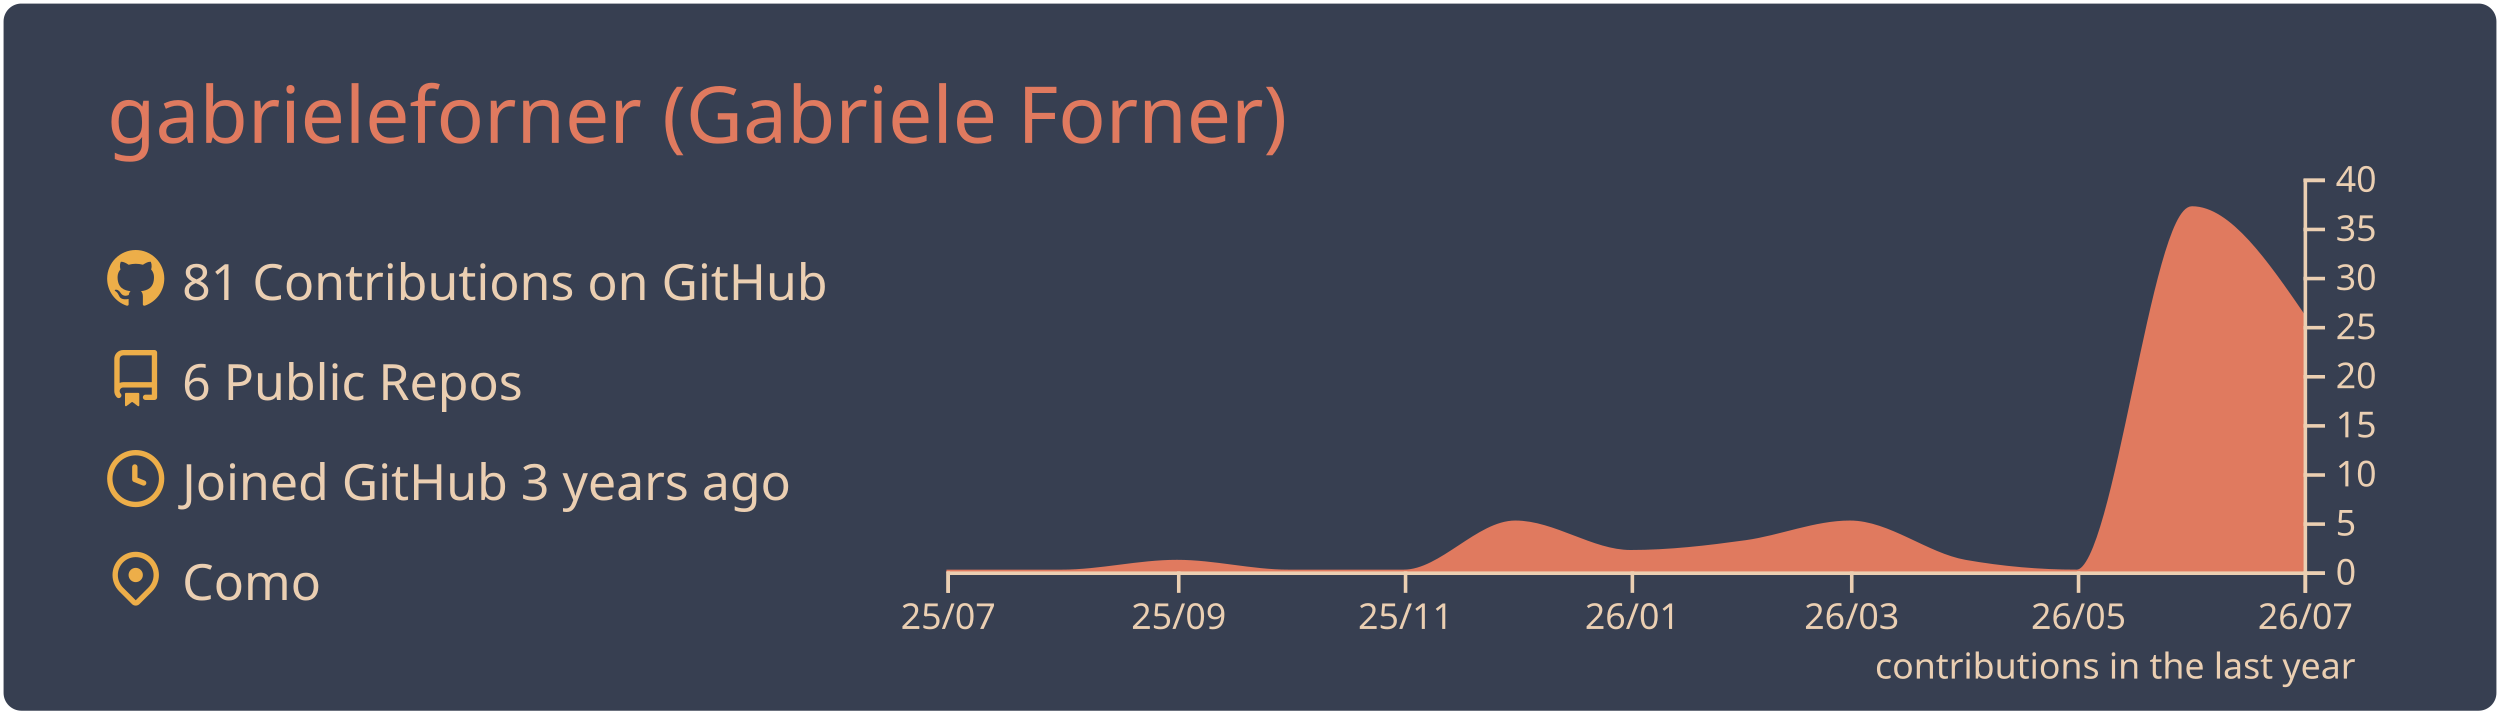
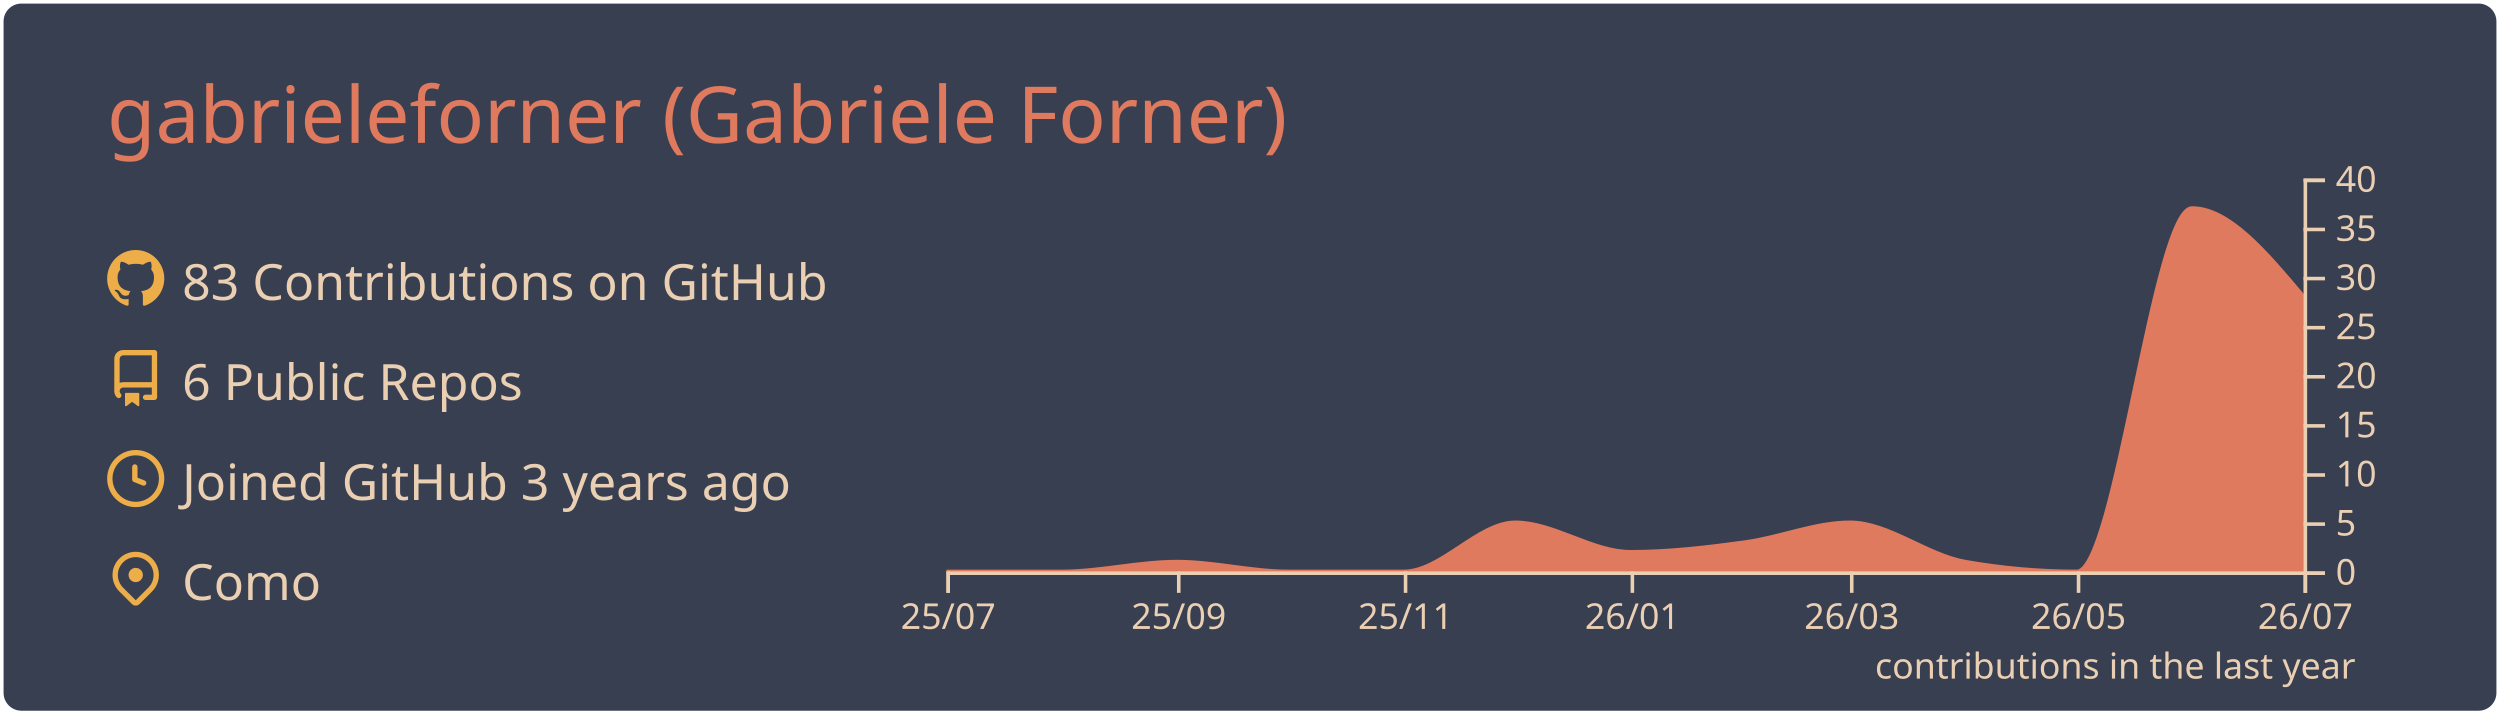
<svg xmlns="http://www.w3.org/2000/svg" width="700" height="200" viewBox="0 0 700 200">
  <style>* {
          font-family: 'Segoe UI', Ubuntu, "Helvetica Neue", Sans-Serif
        }</style>
  <rect x="1" y="1" rx="5" ry="5" height="99%" width="99.714%" stroke="#000000" stroke-width="1" fill="#373f51" stroke-opacity="0" />
  <text x="30" y="40" style="font-size: 22px; fill: #e07a5f;">gabrieleforner (Gabriele Forner)</text>
  <g transform="translate(0,40)">
    <g transform="translate(30,30)">
      <g transform="translate(0,0)" width="14" height="14" fill="#edae49">
        <path fill-rule="evenodd" d="M8 0C3.58 0 0 3.58 0 8c0 3.54 2.29 6.53 5.47 7.59.4.07.55-.17.55-.38 0-.19-.01-.82-.01-1.49-2.01.37-2.53-.49-2.69-.94-.09-.23-.48-.94-.82-1.13-.28-.15-.68-.52-.01-.53.63-.01 1.08.58 1.23.82.72 1.21 1.87.87 2.33.66.07-.52.28-.87.51-1.07-1.78-.2-3.64-.89-3.64-3.95 0-.87.31-1.59.82-2.15-.08-.2-.36-1.02.08-2.12 0 0 .67-.21 2.2.82.64-.18 1.32-.27 2-.27.68 0 1.36.09 2 .27 1.53-1.04 2.2-.82 2.2-.82.44 1.1.16 1.92.08 2.12.51.56.82 1.27.82 2.15 0 3.07-1.87 3.75-3.65 3.95.29.25.54.73.54 1.48 0 1.07-.01 1.93-.01 2.2 0 .21.15.46.55.38A8.013 8.013 0 0016 8c0-4.42-3.58-8-8-8z" />
      </g>
      <g transform="translate(0,28)" width="14" height="14" fill="#edae49">
        <path fill-rule="evenodd" d="M2 2.5A2.5 2.5 0 014.5 0h8.75a.75.75 0 01.75.75v12.5a.75.75 0 01-.75.75h-2.5a.75.75 0 110-1.5h1.75v-2h-8a1 1 0 00-.714 1.7.75.75 0 01-1.072 1.05A2.495 2.495 0 012 11.5v-9zm10.5-1V9h-8c-.356 0-.694.074-1 .208V2.5a1 1 0 011-1h8zM5 12.25v3.25a.25.25 0 00.4.2l1.45-1.087a.25.25 0 01.3 0L8.6 15.7a.25.25 0 00.4-.2v-3.25a.25.25 0 00-.25-.25h-3.5a.25.25 0 00-.25.25z" />
      </g>
      <g transform="translate(0,56)" width="14" height="14" fill="#edae49">
        <path fill-rule="evenodd" d="M1.5 8a6.5 6.5 0 1113 0 6.5 6.5 0 01-13 0zM8 0a8 8 0 100 16A8 8 0 008 0zm.5 4.75a.75.75 0 00-1.5 0v3.5a.75.75 0 00.471.696l2.5 1a.75.75 0 00.557-1.392L8.5 7.742V4.75z" />
      </g>
      <g transform="translate(0,84)" width="14" height="14" fill="#edae49">
        <path fill-rule="evenodd" d="M11.536 3.464a5 5 0 010 7.072L8 14.07l-3.536-3.535a5 5 0 117.072-7.072v.001zm1.06 8.132a6.5 6.5 0 10-9.192 0l3.535 3.536a1.5 1.5 0 002.122 0l3.535-3.536zM8 9a2 2 0 100-4 2 2 0 000 4z" />
      </g>
-       <text x="21" y="14" style="fill: #ebcfb2; font-size: 14px;">81 Contributions on GitHub</text>
+       <text x="21" y="14" style="fill: #ebcfb2; font-size: 14px;">83 Contributions on GitHub</text>
      <text x="21" y="42" style="fill: #ebcfb2; font-size: 14px;">6 Public Repos</text>
      <text x="21" y="70" style="fill: #ebcfb2; font-size: 14px;">Joined GitHub 3 years ago</text>
      <text x="21" y="98" style="fill: #ebcfb2; font-size: 14px;">Como</text>
    </g>
    <g color="#e07a5f" transform="translate(295,10)">
-       <path transform="translate(-30,0)" stroke="#e07a5f" fill="#e07a5f" opacity="1" d="M0,110C10.758,110,21.516,110,32.274,110C43.032,110,53.79,107.25,64.548,107.25C74.959,107.25,85.37,110,95.781,110C106.539,110,117.297,110,128.055,110C138.466,110,148.877,96.25,159.288,96.25C170.046,96.25,180.804,104.5,191.562,104.5C202.32,104.5,213.078,103.252,223.836,101.75C233.553,100.394,243.269,96.25,252.986,96.25C263.744,96.25,274.502,105.356,285.26,107.25C295.671,109.083,306.082,110,316.493,110C327.251,110,338.009,8.25,348.767,8.25C359.178,8.25,369.589,23.375,380,38.5L380,110C369.589,110,359.178,110,348.767,110C338.009,110,327.251,110,316.493,110C306.082,110,295.671,110,285.26,110C274.502,110,263.744,110,252.986,110C243.269,110,233.553,110,223.836,110C213.078,110,202.32,110,191.562,110C180.804,110,170.046,110,159.288,110C148.877,110,138.466,110,128.055,110C117.297,110,106.539,110,95.781,110C85.37,110,74.959,110,64.548,110C53.79,110,43.032,110,32.274,110C21.516,110,10.758,110,0,110Z" />
+       <path transform="translate(-30,0)" stroke="#e07a5f" fill="#e07a5f" opacity="1" d="M0,110C10.758,110,21.516,110,32.274,110C43.032,110,53.79,107.25,64.548,107.25C74.959,107.25,85.37,110,95.781,110C106.539,110,117.297,110,128.055,110C138.466,110,148.877,96.25,159.288,96.25C170.046,96.25,180.804,104.5,191.562,104.5C202.32,104.5,213.078,103.252,223.836,101.75C233.553,100.394,243.269,96.25,252.986,96.25C263.744,96.25,274.502,105.356,285.26,107.25C295.671,109.083,306.082,110,316.493,110C327.251,110,338.009,8.25,348.767,8.25C359.178,8.25,369.589,20.625,380,33L380,110C369.589,110,359.178,110,348.767,110C338.009,110,327.251,110,316.493,110C306.082,110,295.671,110,285.26,110C274.502,110,263.744,110,252.986,110C243.269,110,233.553,110,223.836,110C213.078,110,202.32,110,191.562,110C180.804,110,170.046,110,159.288,110C148.877,110,138.466,110,128.055,110C117.297,110,106.539,110,95.781,110C85.37,110,74.959,110,64.548,110C53.79,110,43.032,110,32.274,110C21.516,110,10.758,110,0,110Z" />
      <g color="#ebcfb2" transform="translate(-30,110)" fill="none" font-size="10" font-family="sans-serif" text-anchor="middle">
        <path class="domain" stroke="currentColor" d="M0.5,6V0.5H380.5V6" />
        <g class="tick" opacity="1" transform="translate(0.5,0)">
          <line stroke="currentColor" y2="6" />
          <text fill="currentColor" y="9" dy="0.71em">25/07</text>
        </g>
        <g class="tick" opacity="1" transform="translate(65.04795,0)">
          <line stroke="currentColor" y2="6" />
          <text fill="currentColor" y="9" dy="0.71em">25/09</text>
        </g>
        <g class="tick" opacity="1" transform="translate(128.5548,0)">
          <line stroke="currentColor" y2="6" />
          <text fill="currentColor" y="9" dy="0.71em">25/11</text>
        </g>
        <g class="tick" opacity="1" transform="translate(192.0616,0)">
          <line stroke="currentColor" y2="6" />
          <text fill="currentColor" y="9" dy="0.71em">26/01</text>
        </g>
        <g class="tick" opacity="1" transform="translate(253.4863,0)">
          <line stroke="currentColor" y2="6" />
          <text fill="currentColor" y="9" dy="0.71em">26/03</text>
        </g>
        <g class="tick" opacity="1" transform="translate(316.9932,0)">
          <line stroke="currentColor" y2="6" />
          <text fill="currentColor" y="9" dy="0.71em">26/05</text>
        </g>
        <g class="tick" opacity="1" transform="translate(380.5,0)">
          <line stroke="currentColor" y2="6" />
          <text fill="currentColor" y="9" dy="0.71em">26/07</text>
        </g>
      </g>
      <g color="#ebcfb2" transform="translate(350,0)" fill="none" font-size="10" font-family="sans-serif" text-anchor="start">
        <path class="domain" stroke="currentColor" d="M6,110.5H0.5V0.5H6" />
        <g class="tick" opacity="1" transform="translate(0,110.5)">
          <line stroke="currentColor" x2="6" />
          <text fill="currentColor" x="9" dy="0.32em">0</text>
        </g>
        <g class="tick" opacity="1" transform="translate(0,96.75)">
          <line stroke="currentColor" x2="6" />
          <text fill="currentColor" x="9" dy="0.32em">5</text>
        </g>
        <g class="tick" opacity="1" transform="translate(0,83)">
          <line stroke="currentColor" x2="6" />
          <text fill="currentColor" x="9" dy="0.32em">10</text>
        </g>
        <g class="tick" opacity="1" transform="translate(0,69.25)">
          <line stroke="currentColor" x2="6" />
          <text fill="currentColor" x="9" dy="0.32em">15</text>
        </g>
        <g class="tick" opacity="1" transform="translate(0,55.5)">
          <line stroke="currentColor" x2="6" />
          <text fill="currentColor" x="9" dy="0.32em">20</text>
        </g>
        <g class="tick" opacity="1" transform="translate(0,41.75)">
          <line stroke="currentColor" x2="6" />
          <text fill="currentColor" x="9" dy="0.32em">25</text>
        </g>
        <g class="tick" opacity="1" transform="translate(0,28)">
          <line stroke="currentColor" x2="6" />
          <text fill="currentColor" x="9" dy="0.32em">30</text>
        </g>
        <g class="tick" opacity="1" transform="translate(0,14.25)">
          <line stroke="currentColor" x2="6" />
          <text fill="currentColor" x="9" dy="0.32em">35</text>
        </g>
        <g class="tick" opacity="1" transform="translate(0,0.5)">
          <line stroke="currentColor" x2="6" />
          <text fill="currentColor" x="9" dy="0.32em">40</text>
        </g>
      </g>
      <g>
        <text y="140" x="230" style="fill: #ebcfb2; font-size: 10px;">contributions in the last year</text>
      </g>
    </g>
  </g>
</svg>
